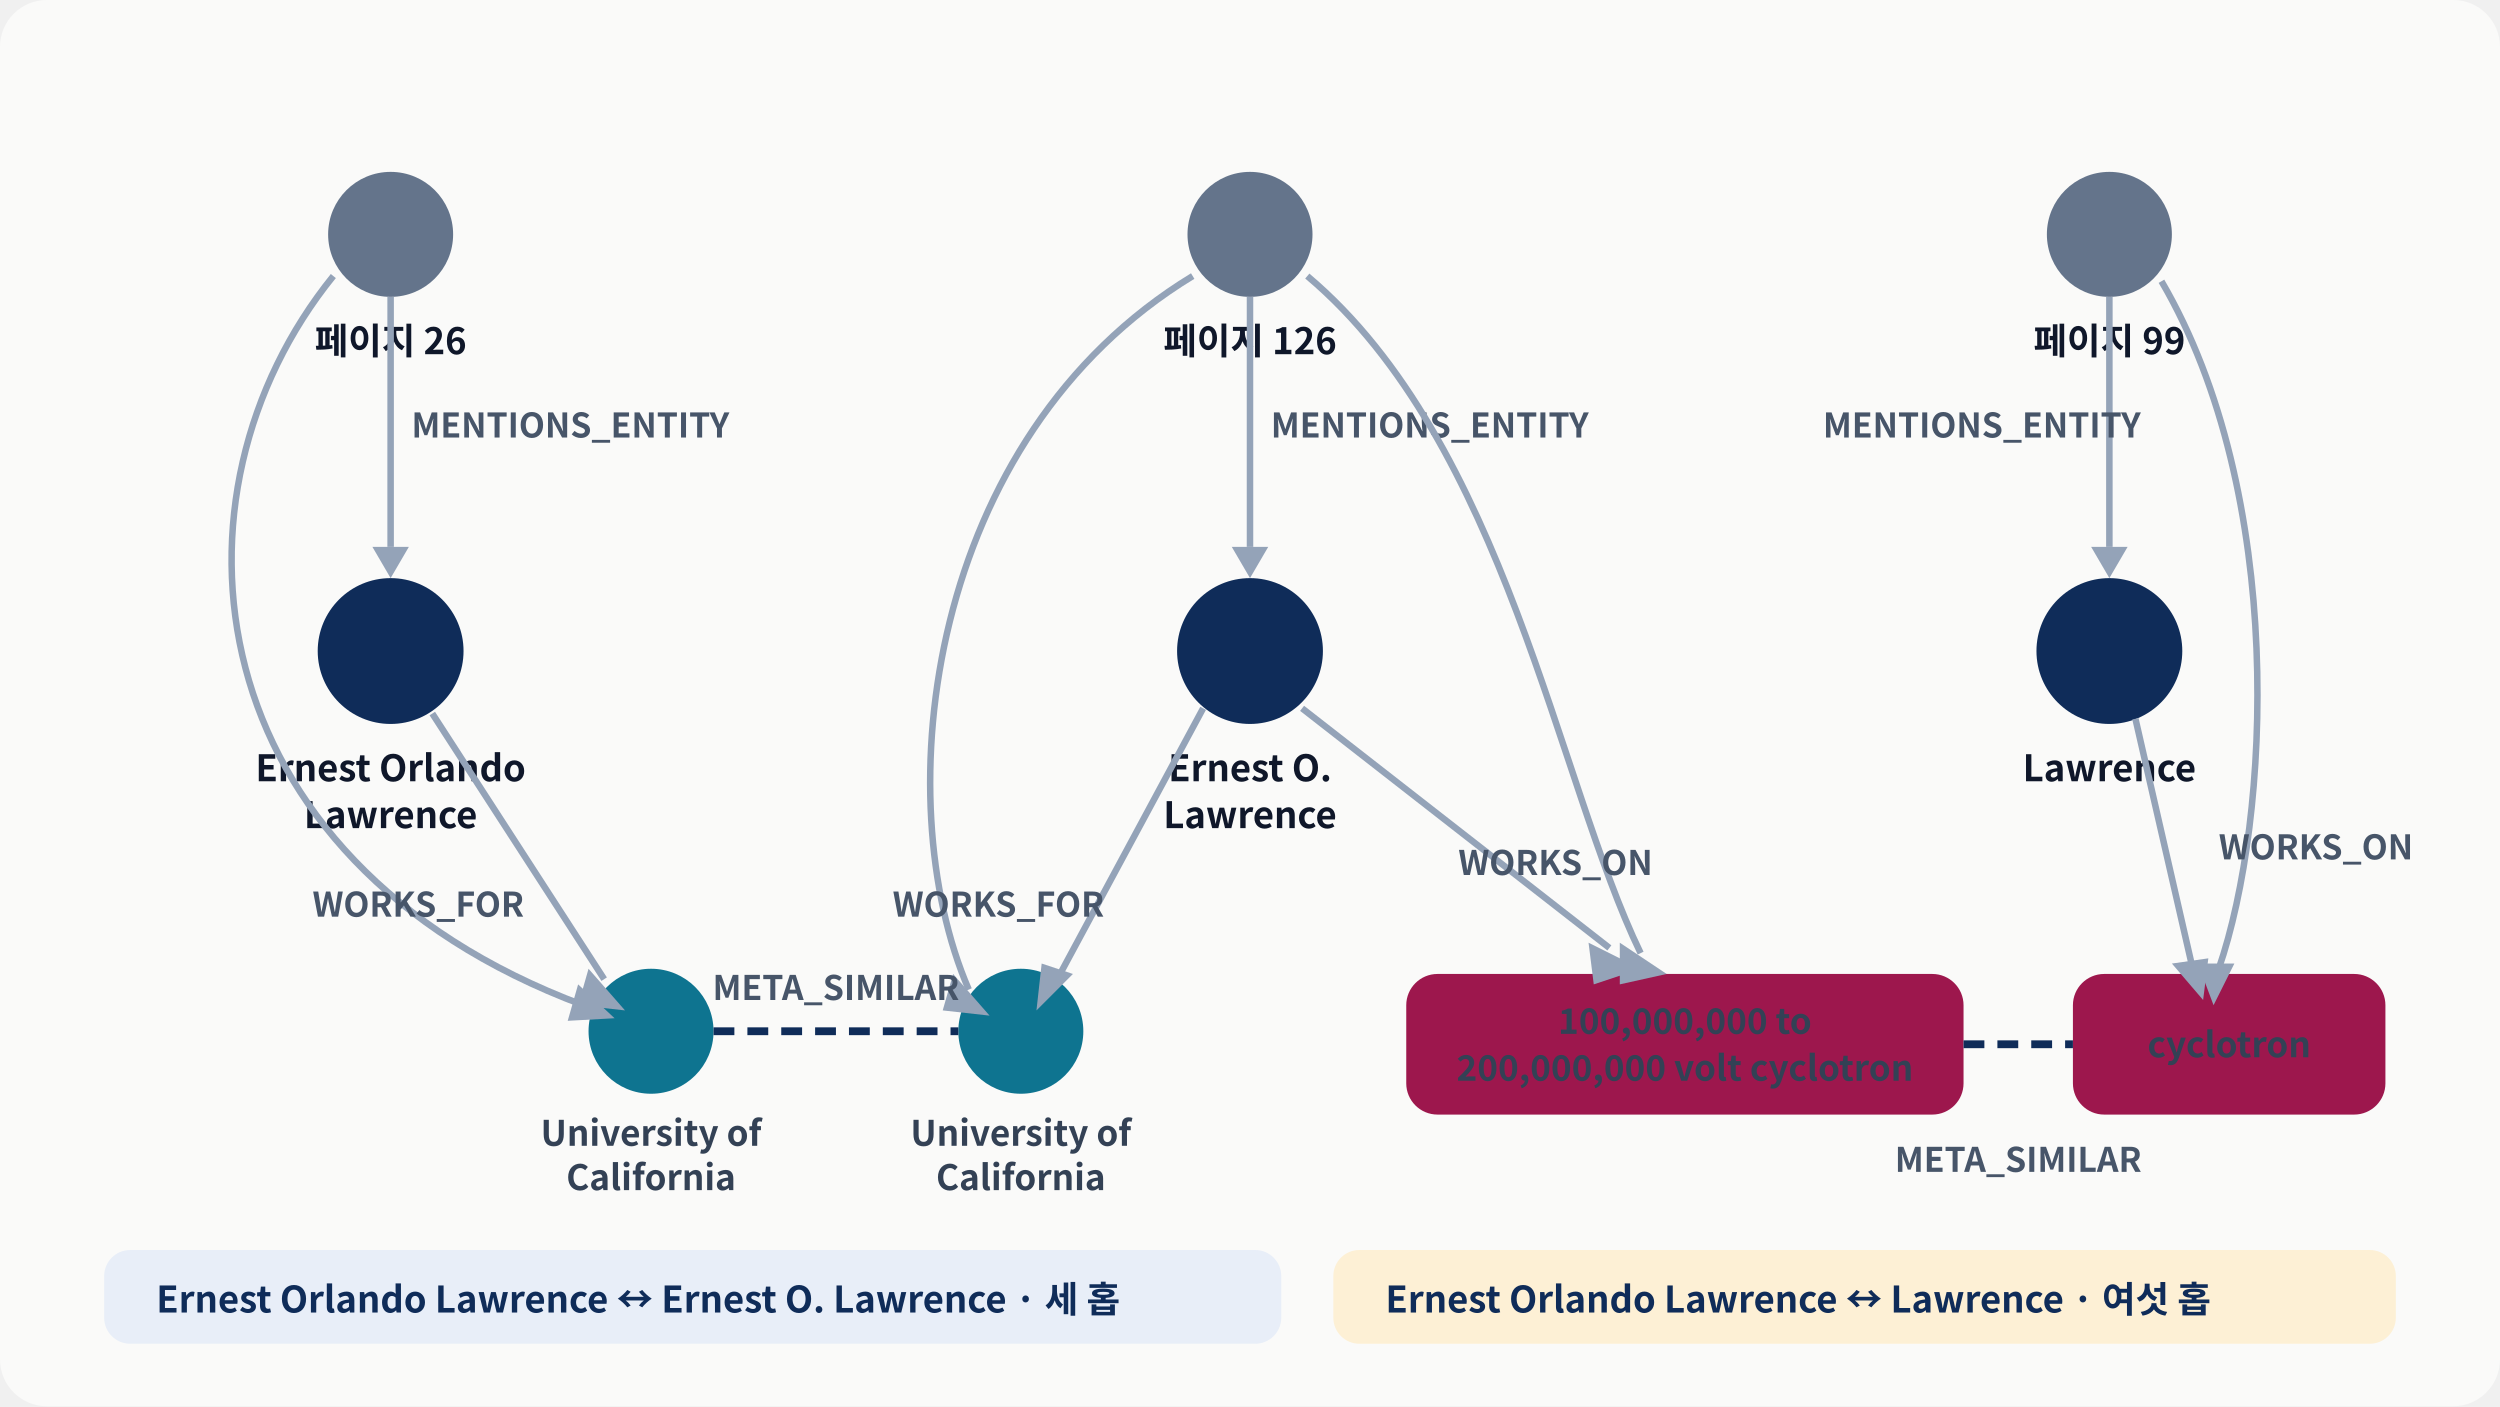
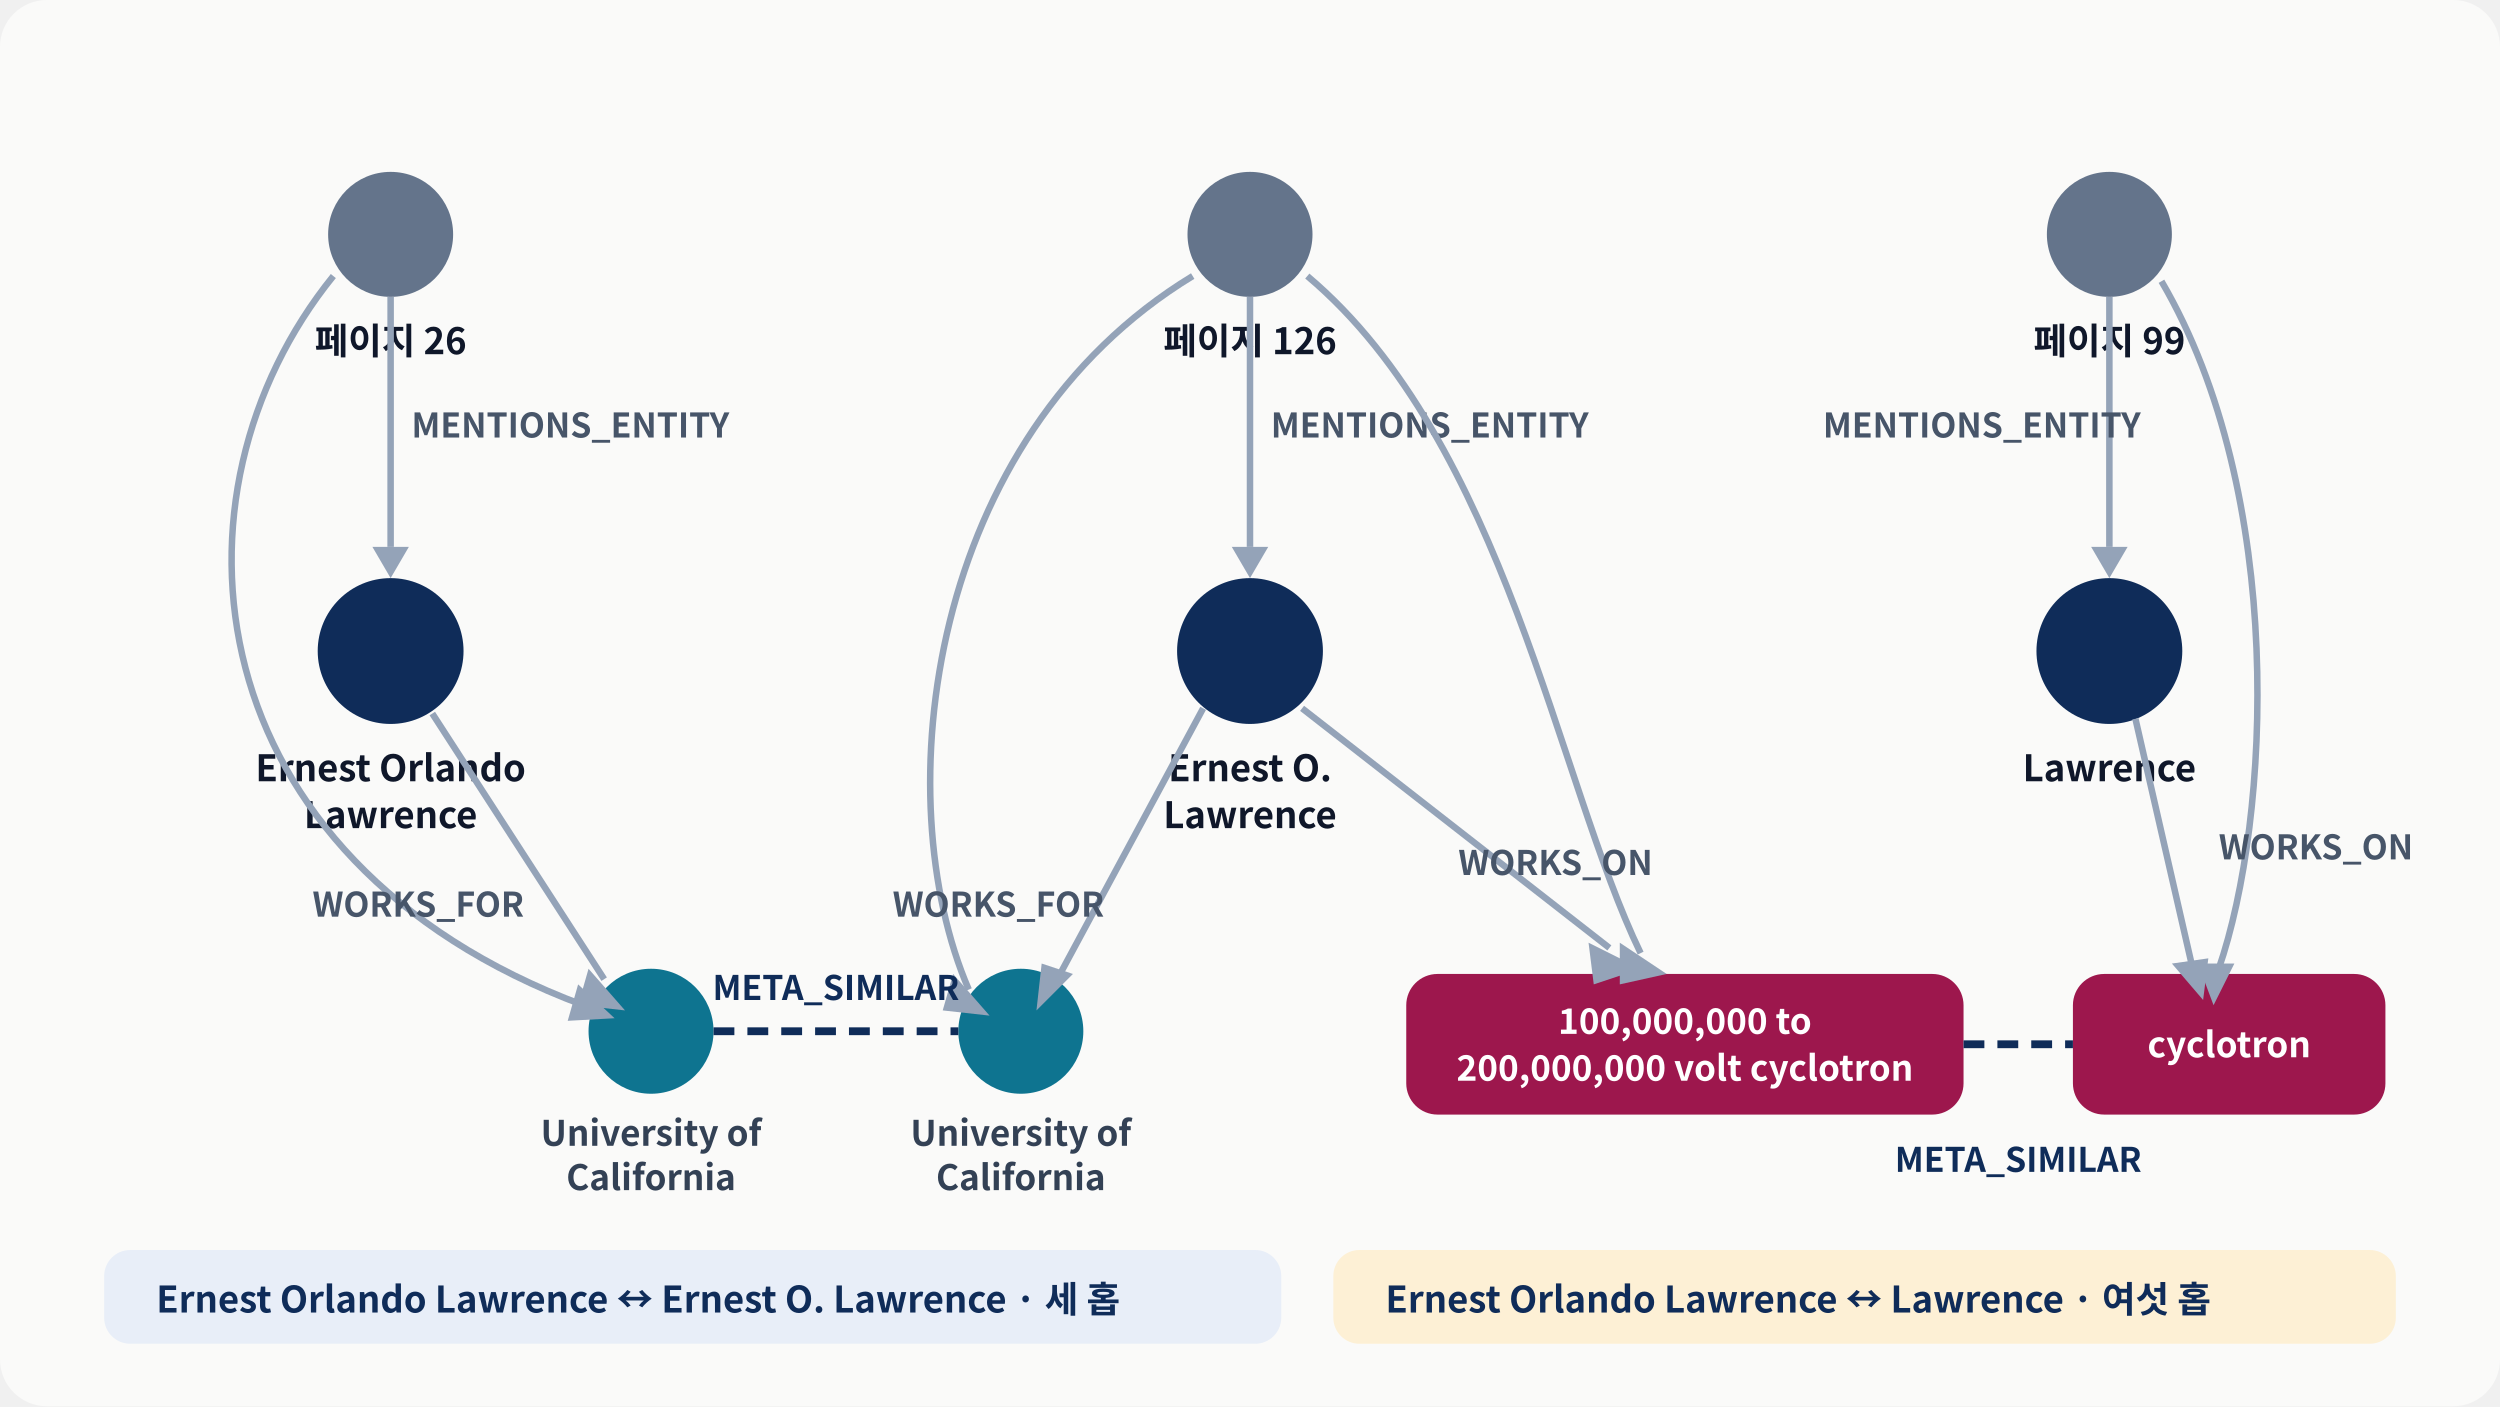
<svg xmlns="http://www.w3.org/2000/svg" viewBox="0 0 960 540" role="img" aria-labelledby="f63title f63desc">
  <style>
    .t{font-family:'Noto Sans CJK KR', 'Apple SD Gothic Neo', 'Malgun Gothic', 'Noto Sans KR', NanumGothic, Inter, system-ui, sans-serif;fill:#0f172a}
    .name{font-size:14px;font-weight:900}
    .name2{font-size:13.5px;font-weight:800;fill:#334155}
    .rel{font-size:13px;font-weight:800;fill:#475569}
    .hop{font-size:14px;font-weight:900;fill:#0f2c59}
    .line{stroke:#94a3b8;stroke-width:2.5;fill:none}
    .sim{stroke:#0f2c59;stroke-width:3;fill:none;stroke-dasharray:8 5}
  </style>
  <rect width="960" height="540" rx="18" fill="#fafaf9" />
  <circle cx="150" cy="90" r="24" fill="#64748b" />
  <text class="t name" x="150" y="136" text-anchor="middle">페이지 26</text>
  <circle cx="480" cy="90" r="24" fill="#64748b" />
  <text class="t name" x="480" y="136" text-anchor="middle">페이지 126</text>
  <circle cx="810" cy="90" r="24" fill="#64748b" />
  <text class="t name" x="810" y="136" text-anchor="middle">페이지 99</text>
  <circle cx="150" cy="250" r="28" fill="#0f2c59" />
  <text class="t name" x="150" y="300" text-anchor="middle">Ernest Orlando</text>
  <text class="t name" x="150" y="318" text-anchor="middle">Lawrence</text>
  <circle cx="480" cy="250" r="28" fill="#0f2c59" />
  <text class="t name" x="480" y="300" text-anchor="middle">Ernest O.</text>
  <text class="t name" x="480" y="318" text-anchor="middle">Lawrence</text>
  <circle cx="810" cy="250" r="28" fill="#0f2c59" />
  <text class="t name" x="810" y="300" text-anchor="middle">Lawrence</text>
  <circle cx="250" cy="396" r="24" fill="#0e7490" />
  <text class="t name2" x="250" y="440" text-anchor="middle">University of</text>
  <text class="t name2" x="250" y="457" text-anchor="middle">California</text>
  <circle cx="392" cy="396" r="24" fill="#0e7490" />
  <text class="t name2" x="392" y="440" text-anchor="middle">University of</text>
  <text class="t name2" x="392" y="457" text-anchor="middle">California</text>
  <rect x="540" y="374" width="214" height="54" rx="12" fill="#9d174d" />
-   <text class="t name2" x="647" y="397" text-anchor="middle" fill="#ffffff">100,000,000 to</text>
-   <text class="t name2" x="647" y="415" text-anchor="middle" fill="#ffffff">200,000,000 volt cyclotron</text>
+   <text class="t name2" x="647" y="397" text-anchor="middle" style="fill:#ffffff">100,000,000 to</text>
+   <text class="t name2" x="647" y="415" text-anchor="middle" style="fill:#ffffff">200,000,000 volt cyclotron</text>
  <rect x="796" y="374" width="120" height="54" rx="12" fill="#9d174d" />
-   <text class="t name2" x="856" y="406" text-anchor="middle" fill="#ffffff">cyclotron</text>
+   <text class="t name2" x="856" y="406" text-anchor="middle" style="fill:#ffffff">cyclotron</text>
  <path class="line" d="M150 114 V 210" />
  <polygon points="143,210 150,222 157,210" fill="#94a3b8" />
  <text class="t rel" x="158" y="168">MENTIONS_ENTITY</text>
  <path class="line" d="M480 114 V 210" />
  <polygon points="473,210 480,222 487,210" fill="#94a3b8" />
  <text class="t rel" x="488" y="168">MENTIONS_ENTITY</text>
  <path class="line" d="M810 114 V 210" />
  <polygon points="803,210 810,222 817,210" fill="#94a3b8" />
  <text class="t rel" x="700" y="168">MENTIONS_ENTITY</text>
  <path class="line" d="M128 106 C 60 190, 74 330, 224 386" />
  <polygon points="222,378 236,391 218,392" fill="#94a3b8" />
  <path class="line" d="M458 106 C 356 168, 340 306, 372 380" />
  <polygon points="366,374 380,390 362,388" fill="#94a3b8" />
  <path class="line" d="M502 106 C 578 170, 598 300, 630 366" />
  <polygon points="622,362 640,374 622,378" fill="#94a3b8" />
  <path class="line" d="M830 108 C 878 190, 872 314, 852 372" />
  <polygon points="844,370 850,386 858,370" fill="#94a3b8" />
  <path class="line" d="M166 274 L 232 376" />
  <polygon points="226,372 240,388 222,386" fill="#94a3b8" />
  <text class="t rel" x="120" y="352">WORKS_FOR</text>
  <path class="line" d="M462 272 L 406 376" />
  <polygon points="412,374 398,388 400,370" fill="#94a3b8" />
  <text class="t rel" x="424" y="352" text-anchor="end">WORKS_FOR</text>
  <path class="line" d="M500 272 L 618 364" />
  <polygon points="610,362 630,372 612,378" fill="#94a3b8" />
  <text class="t rel" x="560" y="336">WORKS_ON</text>
  <path class="line" d="M820 276 L 842 372" />
  <polygon points="834,370 846,384 848,368" fill="#94a3b8" />
  <text class="t rel" x="852" y="330">WORKS_ON</text>
  <path class="sim" d="M274 396 H 368" />
-   <text class="t rel" x="321" y="384" text-anchor="middle" fill="#0f2c59">META_SIMILAR</text>
+   <text class="t rel" x="321" y="384" text-anchor="middle" style="fill:#0f2c59">META_SIMILAR</text>
  <path class="sim" d="M754 401 H 796" />
-   <text class="t rel" x="775" y="450" text-anchor="middle" fill="#0f2c59">META_SIMILAR</text>
+   <text class="t rel" x="775" y="450" text-anchor="middle" style="fill:#0f2c59">META_SIMILAR</text>
  <rect x="40" y="480" width="452" height="36" rx="10" fill="#e8eef8" />
  <text class="t hop" x="60" y="504">Ernest Orlando Lawrence ↔ Ernest O. Lawrence · 세 홉</text>
  <rect x="512" y="480" width="408" height="36" rx="10" fill="#fdf0d5" />
  <text class="t hop" x="532" y="504">Ernest Orlando Lawrence ↔ Lawrence · 여섯 홉</text>
</svg>
